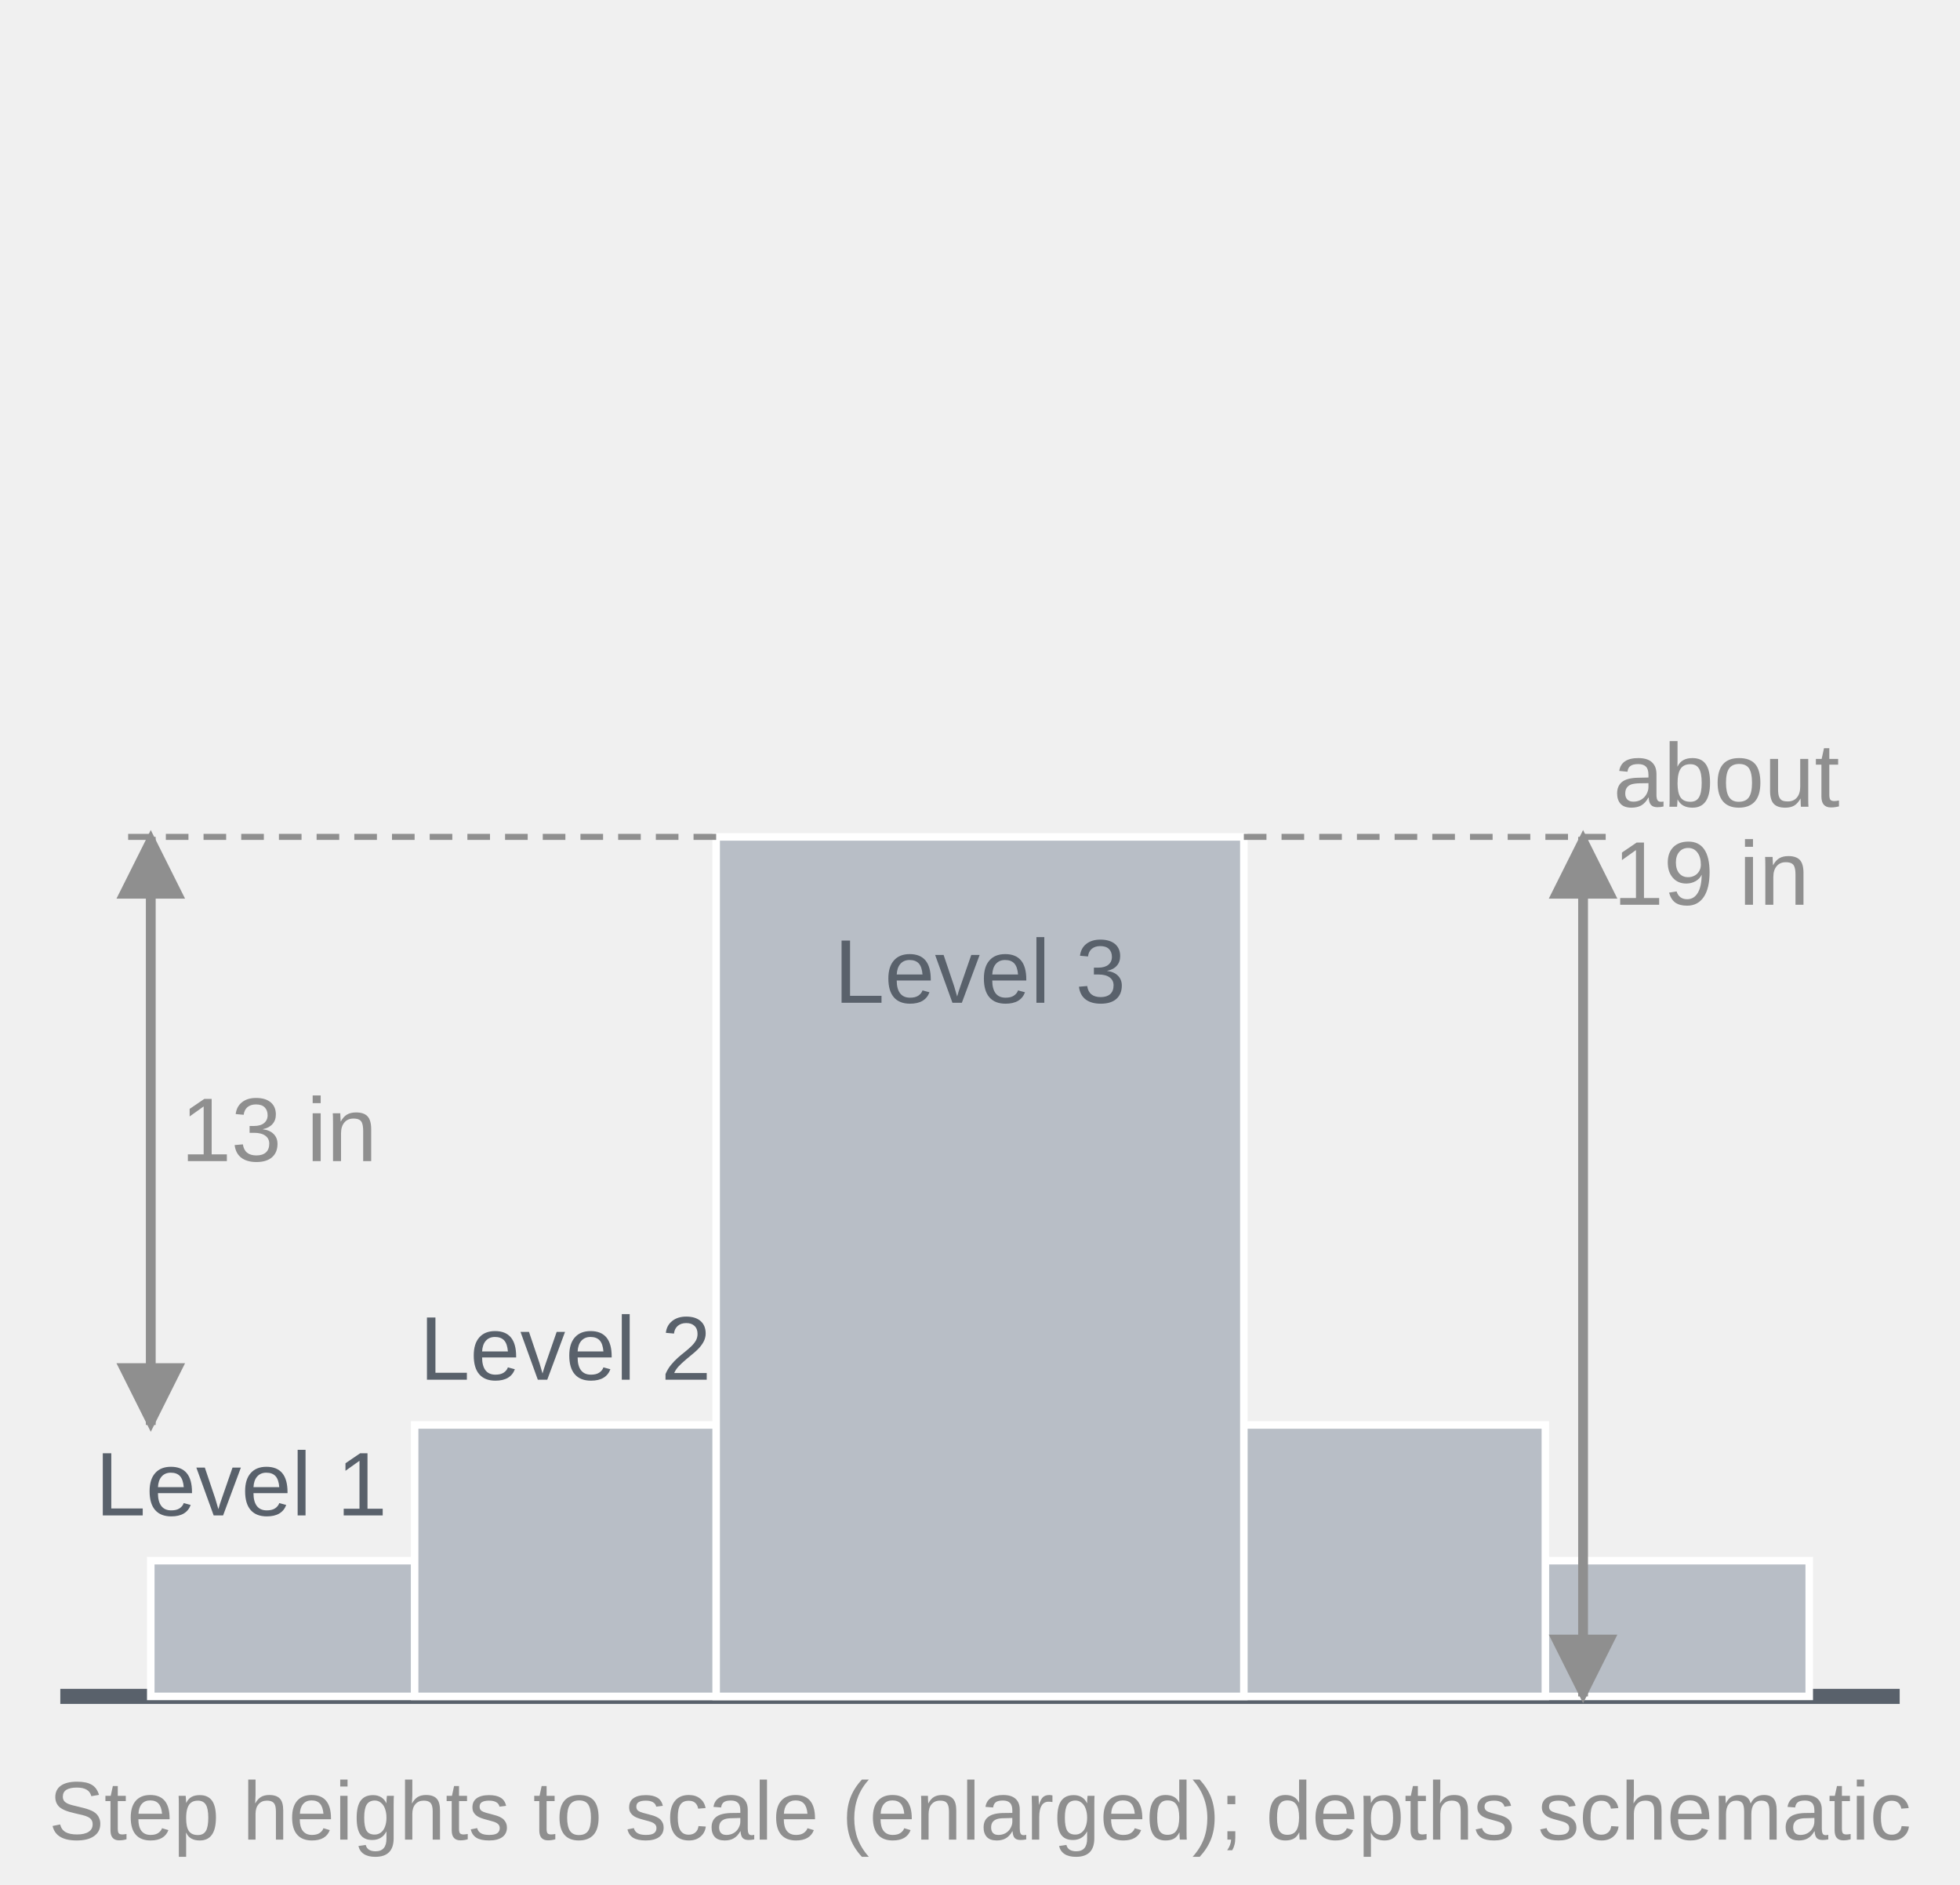
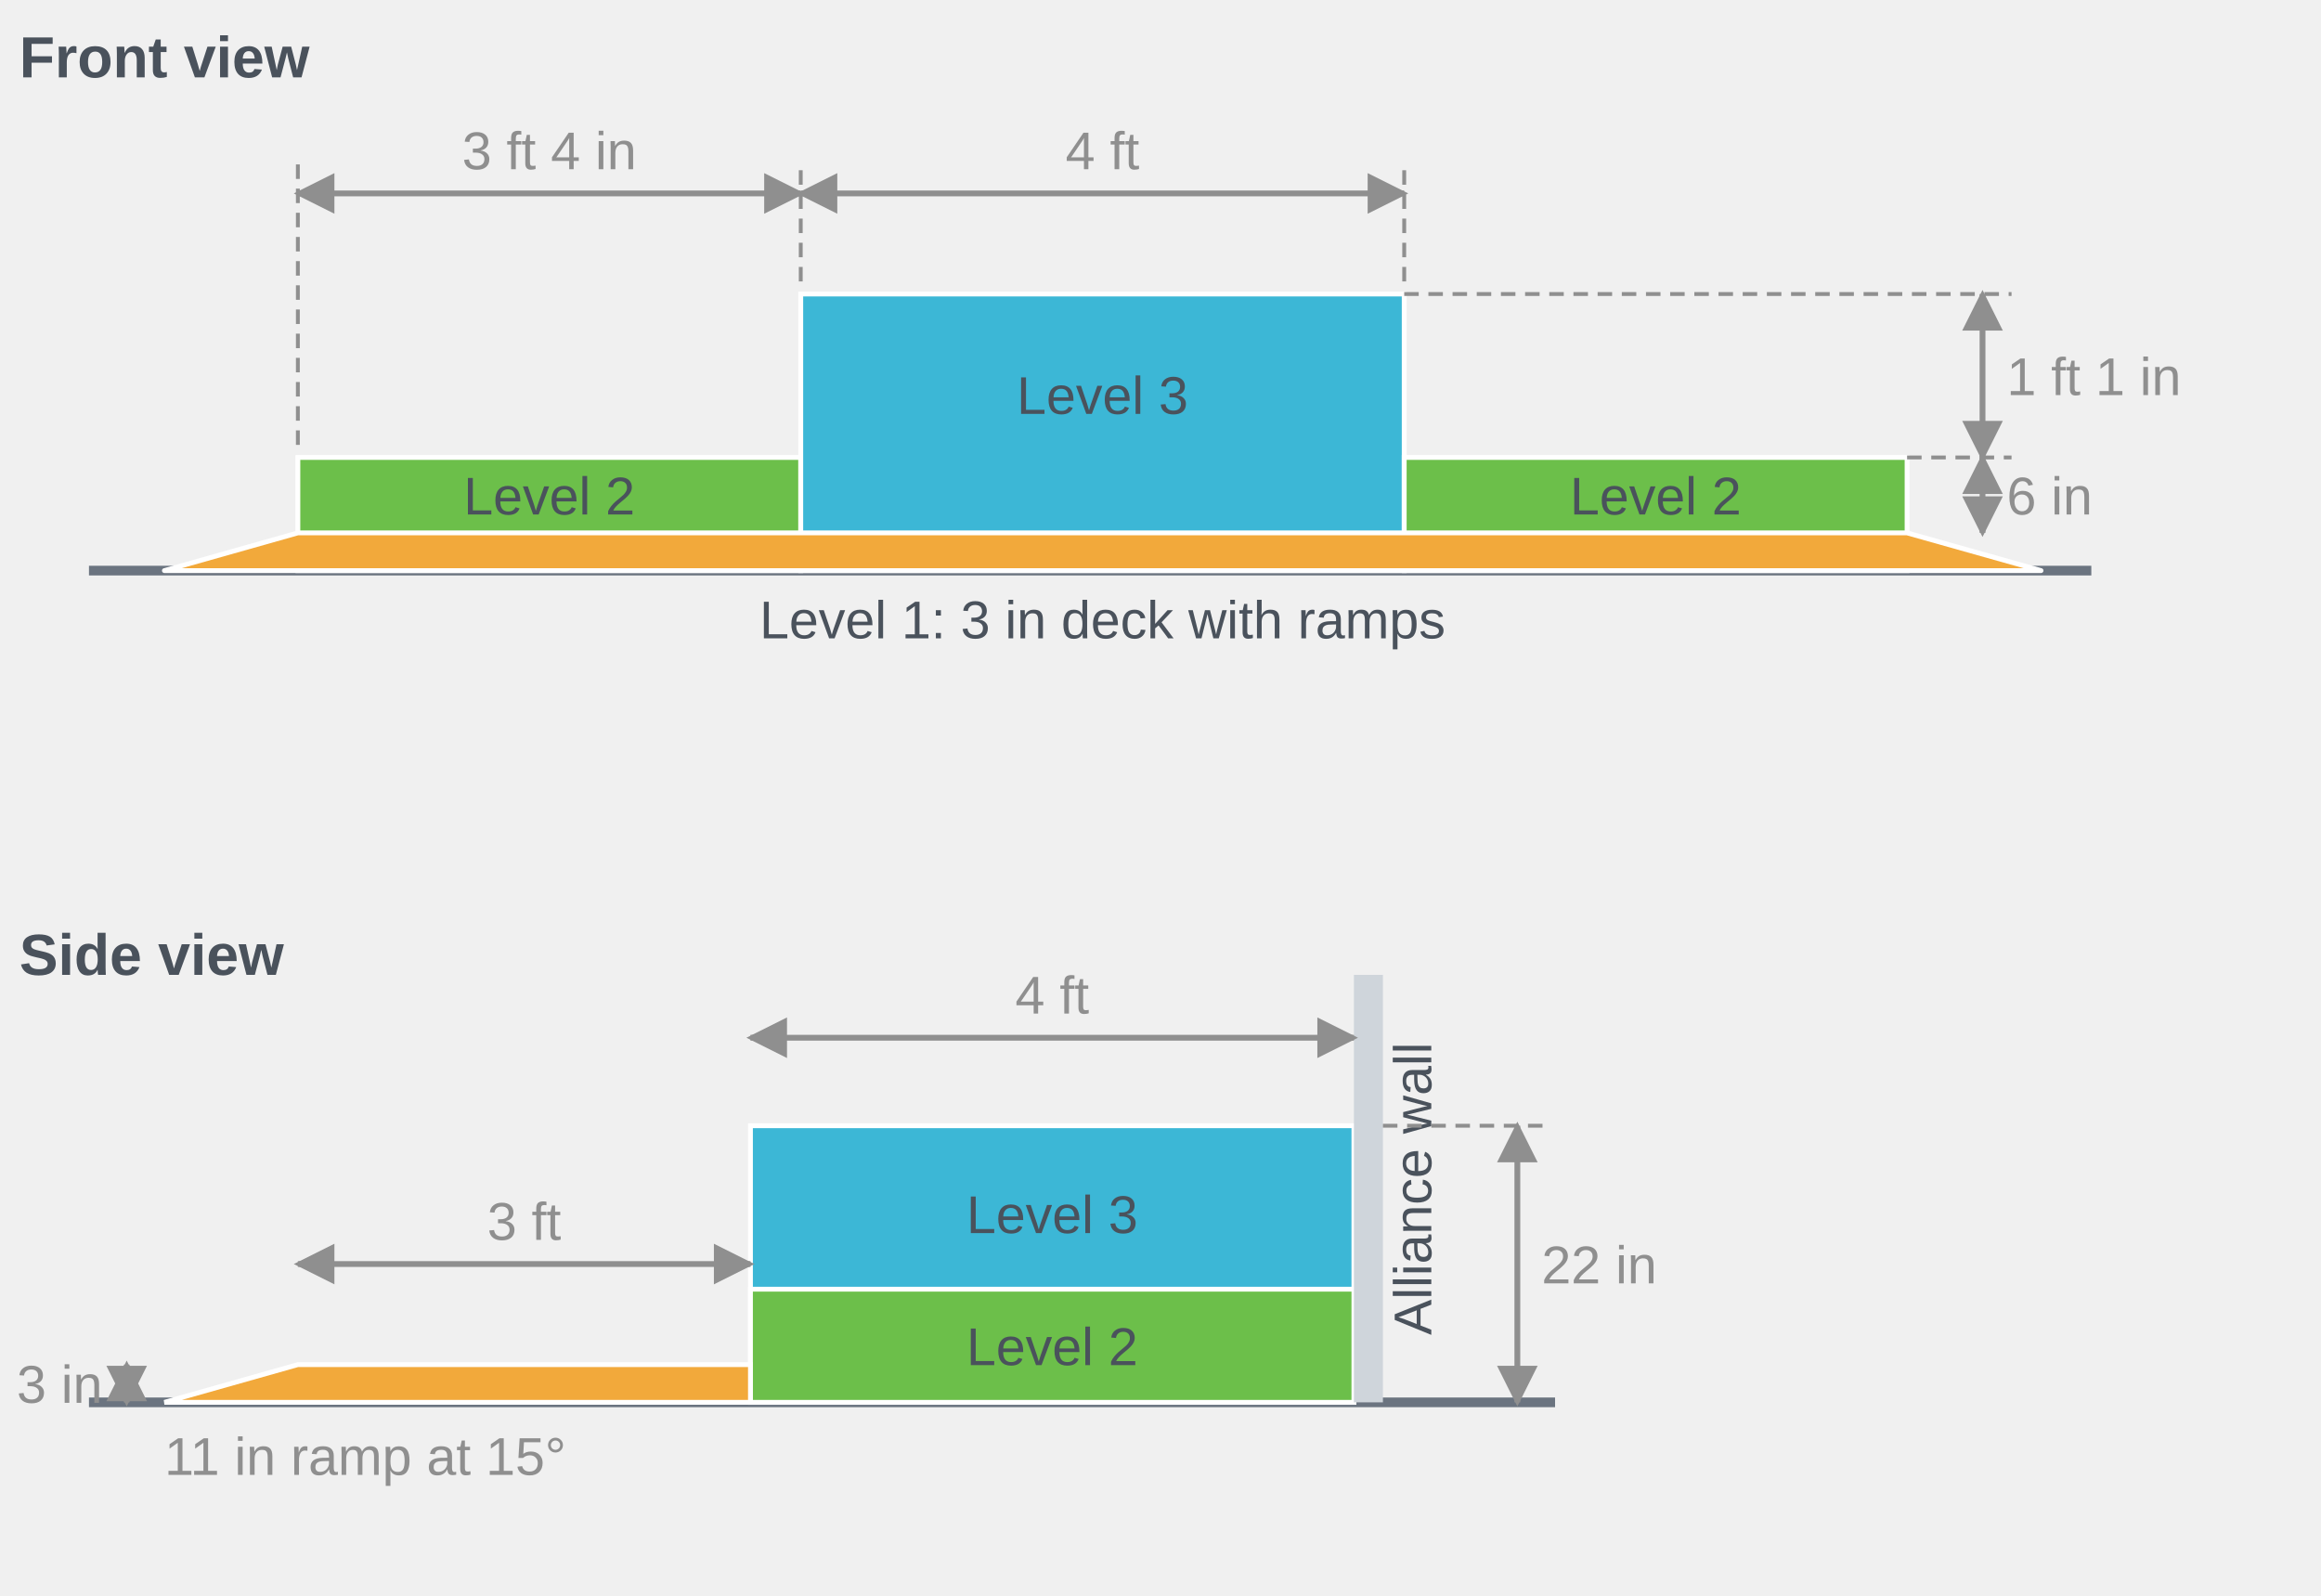
- <svg xmlns="http://www.w3.org/2000/svg" viewBox="0 0 260 250" width="260" height="250" font-family="Arial, Helvetica, sans-serif">
+ <svg xmlns="http://www.w3.org/2000/svg" viewBox="0 0 480 330" width="480" height="330" font-family="Arial, Helvetica, sans-serif">
  <defs>
    <marker id="a" viewBox="0 0 10 10" refX="9" refY="5" markerWidth="7" markerHeight="7" orient="auto-start-reverse">
      <path d="M0 0L10 5L0 10z" fill="#8f8f8f" />
    </marker>
  </defs>
-   <line x1="8" y1="225.0" x2="252" y2="225.0" stroke="#59616b" stroke-width="2" />
-   <rect x="20" y="207.0" width="220" height="18.0" fill="#b8bec6" stroke="#fff" stroke-width="1" />
-   <rect x="55" y="189.0" width="150" height="36.0" fill="#b8bec6" stroke="#fff" stroke-width="1" />
-   <rect x="95" y="111.0" width="70" height="114.0" fill="#b8bec6" stroke="#fff" stroke-width="1" />
-   <text x="130.0" y="133.0" fill="#59616b" font-size="12" text-anchor="middle">Level 3</text>
-   <text x="75.0" y="183.0" fill="#59616b" font-size="12" text-anchor="middle">Level 2</text>
-   <text x="32.0" y="201.0" fill="#59616b" font-size="12" text-anchor="middle">Level 1</text>
-   <line x1="165" y1="111.0" x2="214" y2="111.0" stroke="#8f8f8f" stroke-width=".8" stroke-dasharray="3 2" />
-   <line x1="210" y1="111.0" x2="210" y2="225.0" stroke="#8f8f8f" stroke-width="1.3" marker-start="url(#a)" marker-end="url(#a)" />
-   <text x="214.0" y="107.0" fill="#8f8f8f" font-size="12" text-anchor="start">about</text>
-   <text x="214.0" y="120.0" fill="#8f8f8f" font-size="12" text-anchor="start">19 in</text>
-   <line x1="95" y1="111.0" x2="16" y2="111.0" stroke="#8f8f8f" stroke-width=".8" stroke-dasharray="3 2" />
-   <line x1="20" y1="111.0" x2="20" y2="189.0" stroke="#8f8f8f" stroke-width="1.3" marker-start="url(#a)" marker-end="url(#a)" />
-   <text x="24.0" y="154.0" fill="#8f8f8f" font-size="12" text-anchor="start">13 in</text>
-   <text x="130.0" y="244" fill="#8f8f8f" font-size="11" text-anchor="middle">Step heights to scale (enlarged); depths schematic</text>
+   <text x="4" y="16" fill="#4a525c" font-size="12" font-weight="700">Front view</text>
+   <line x1="18.4" y1="118.0" x2="432.5" y2="118.0" stroke="#6b7480" stroke-width="2" />
+   <rect x="61.6" y="94.6" width="104.0" height="23.4" fill="#6cbf4a" stroke="#fff" stroke-width="1" />
+   <rect x="165.6" y="60.8" width="124.8" height="57.2" fill="#3cb7d6" stroke="#fff" stroke-width="1" />
+   <rect x="290.4" y="94.6" width="104.0" height="23.4" fill="#6cbf4a" stroke="#fff" stroke-width="1" />
+   <polygon points="34.0,118.0 61.6,110.2 394.4,110.2 422.1,118.0" fill="#f2a93b" stroke="#fff" stroke-width="1" stroke-linejoin="round" />
+   <text x="113.6" y="106.4" fill="#4a525c" font-size="11" text-anchor="middle">Level 2</text>
+   <text x="342.4" y="106.4" fill="#4a525c" font-size="11" text-anchor="middle">Level 2</text>
+   <text x="228.0" y="85.6" fill="#4a525c" font-size="11" text-anchor="middle">Level 3</text>
+   <text x="228.0" y="132.0" fill="#4a525c" font-size="11" text-anchor="middle">Level 1: 3 in deck with ramps</text>
+   <line x1="61.6" y1="92.0" x2="61.6" y2="34.0" stroke="#8f8f8f" stroke-width="0.8" stroke-dasharray="3 2" />
+   <line x1="61.6" y1="40.0" x2="165.6" y2="40.0" stroke="#8f8f8f" stroke-width="1.2" marker-start="url(#a)" marker-end="url(#a)" />
+   <text x="113.6" y="35.0" fill="#8f8f8f" font-size="11" text-anchor="middle">3 ft 4 in</text>
+   <line x1="165.6" y1="58.2" x2="165.6" y2="34.0" stroke="#8f8f8f" stroke-width="0.8" stroke-dasharray="3 2" />
+   <line x1="290.4" y1="58.2" x2="290.4" y2="34.0" stroke="#8f8f8f" stroke-width="0.8" stroke-dasharray="3 2" />
+   <line x1="165.6" y1="40.0" x2="290.4" y2="40.0" stroke="#8f8f8f" stroke-width="1.2" marker-start="url(#a)" marker-end="url(#a)" />
+   <text x="228.0" y="35.0" fill="#8f8f8f" font-size="11" text-anchor="middle">4 ft</text>
+   <line x1="394.4" y1="94.6" x2="416.0" y2="94.6" stroke="#8f8f8f" stroke-width="0.8" stroke-dasharray="3 2" />
+   <line x1="410.0" y1="110.2" x2="410.0" y2="94.6" stroke="#8f8f8f" stroke-width="1.2" marker-start="url(#a)" marker-end="url(#a)" />
+   <text x="415.0" y="106.4" fill="#8f8f8f" font-size="11" text-anchor="start">6 in</text>
+   <line x1="290.4" y1="60.8" x2="416.0" y2="60.8" stroke="#8f8f8f" stroke-width="0.8" stroke-dasharray="3 2" />
+   <line x1="410.0" y1="94.6" x2="410.0" y2="60.8" stroke="#8f8f8f" stroke-width="1.2" marker-start="url(#a)" marker-end="url(#a)" />
+   <text x="415.0" y="81.7" fill="#8f8f8f" font-size="11" text-anchor="start">1 ft 1 in</text>
+   <text x="4" y="201.6" fill="#4a525c" font-size="12" font-weight="700">Side view</text>
+   <line x1="18.4" y1="290" x2="321.6" y2="290" stroke="#6b7480" stroke-width="2" />
+   <polygon points="155.2,290.0 280.0,290.0 280.0,232.8 155.2,232.8" fill="#3cb7d6" stroke="#fff" stroke-width="1" />
+   <polygon points="155.2,290.0 280.0,290.0 280.0,266.6 155.2,266.6" fill="#6cbf4a" stroke="#fff" stroke-width="1" />
+   <polygon points="34.0,290.0 61.6,282.2 155.2,282.2 155.2,290.0" fill="#f2a93b" stroke="#fff" stroke-width="1" />
+   <rect x="280.0" y="201.6" width="6" height="88.4" fill="#cfd5db" />
+   <text transform="translate(296.0,245.8) rotate(-90)" fill="#4a525c" font-size="11" text-anchor="middle">Alliance wall</text>
+   <text x="217.6" y="255.0" fill="#4a525c" font-size="11" text-anchor="middle">Level 3</text>
+   <text x="217.6" y="282.3" fill="#4a525c" font-size="11" text-anchor="middle">Level 2</text>
+   <line x1="61.6" y1="261.4" x2="155.2" y2="261.4" stroke="#8f8f8f" stroke-width="1.2" marker-start="url(#a)" marker-end="url(#a)" />
+   <text x="108.4" y="256.4" fill="#8f8f8f" font-size="11" text-anchor="middle">3 ft</text>
+   <line x1="155.2" y1="214.6" x2="280.0" y2="214.6" stroke="#8f8f8f" stroke-width="1.2" marker-start="url(#a)" marker-end="url(#a)" />
+   <text x="217.6" y="209.6" fill="#8f8f8f" font-size="11" text-anchor="middle">4 ft</text>
+   <line x1="26.2" y1="290.0" x2="26.2" y2="282.2" stroke="#8f8f8f" stroke-width="1.2" marker-start="url(#a)" marker-end="url(#a)" />
+   <text x="21.2" y="290.1" fill="#8f8f8f" font-size="11" text-anchor="end">3 in</text>
+   <text x="34.0" y="305.0" fill="#8f8f8f" font-size="11">11 in ramp at 15°</text>
+   <line x1="313.8" y1="290.0" x2="313.8" y2="232.8" stroke="#8f8f8f" stroke-width="1.2" marker-start="url(#a)" marker-end="url(#a)" />
+   <text x="318.8" y="265.4" fill="#8f8f8f" font-size="11" text-anchor="start">22 in</text>
+   <line x1="286.0" y1="232.8" x2="319.0" y2="232.8" stroke="#8f8f8f" stroke-width=".8" stroke-dasharray="3 2" />
</svg>
